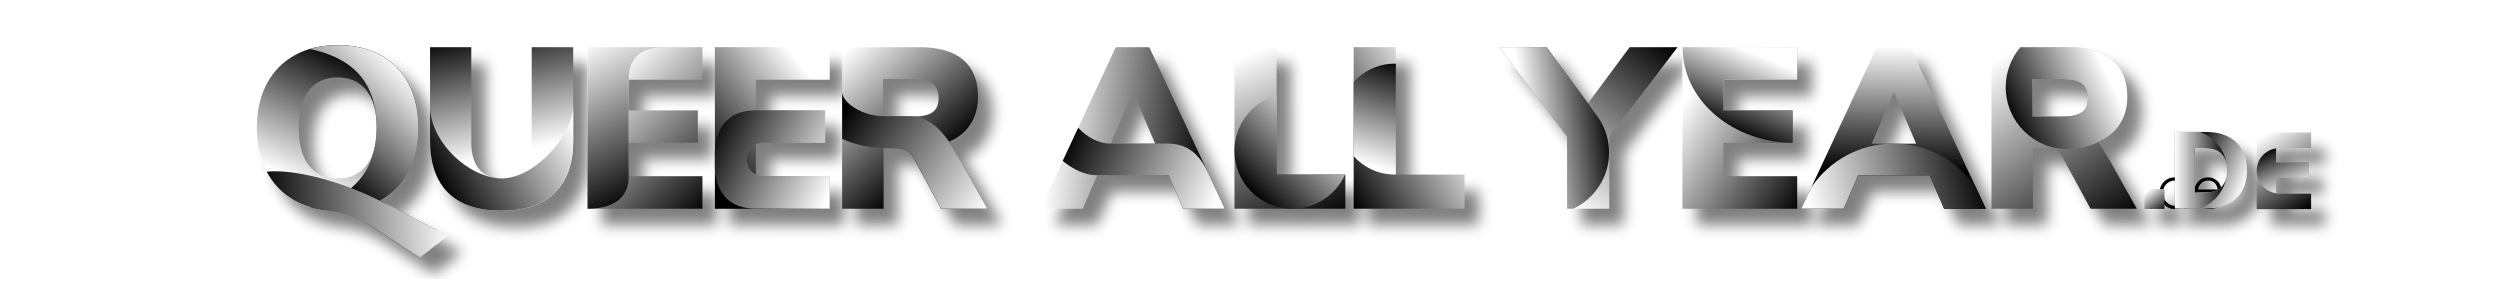
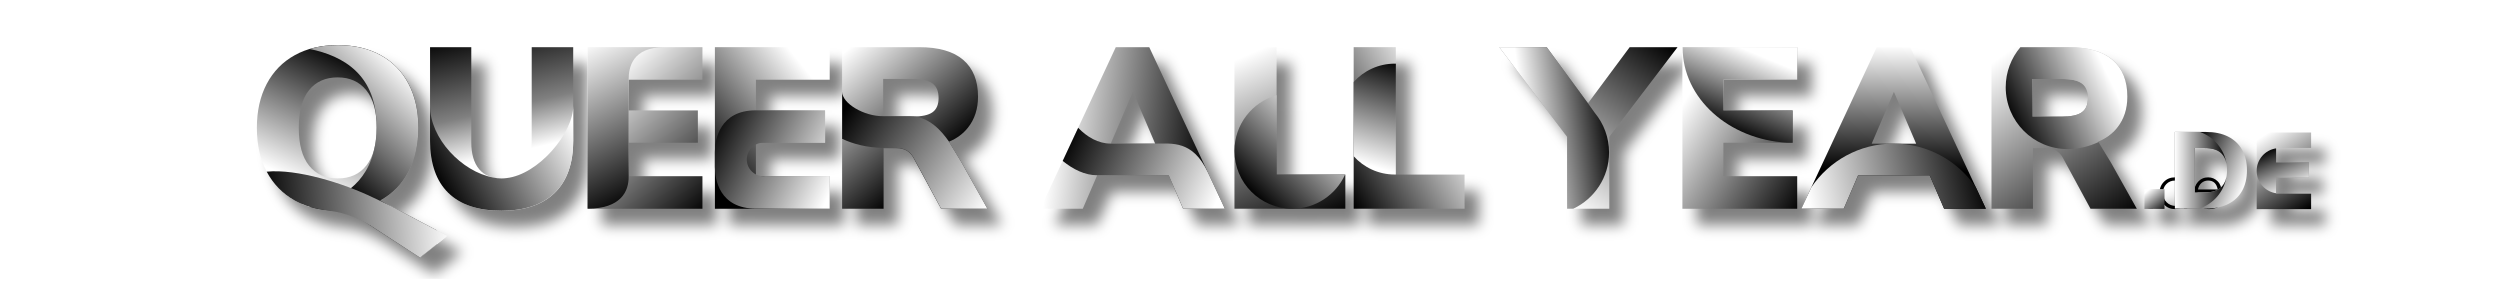
<svg xmlns="http://www.w3.org/2000/svg" version="1.1" id="svgdocument" x="0px" y="0px" viewBox="0 0 523.718 63.424" xml:space="preserve" width="523.718" height="63.424">
  <defs id="defs191">
    <filter style="color-interpolation-filters:sRGB" id="filterShadow">
      <feFlood flood-opacity="0.498" flood-color="rgb(0,0,0)" result="flood" id="feFlood1277" />
      <feComposite in="flood" in2="SourceGraphic" operator="in" result="composite1" id="feComposite1279" />
      <feGaussianBlur in="composite1" stdDeviation="1.5" result="blur" id="feGaussianBlur1281" />
      <feOffset dx="3" dy="3.4" result="offset" id="feOffset1283" />
      <feComposite in="SourceGraphic" in2="offset" operator="over" result="composite2" id="finalComposite" />
    </filter>
  </defs>
  <style type="text/css" id="style2">
	.l00{fill:url(#L00);}
	.l01{fill:url(#L01);}
	.e30{fill:url(#E30);}
	.e31{fill:url(#E31);}
	.d00{fill:url(#D00);}
	.d01{fill:url(#D01);}
	.p00{fill:url(#P00);}
	.r11{fill:url(#R11);}
	.r10{fill:url(#R10);}
	.a10{fill:url(#A10);}
	.a11{fill:url(#A11);}
	.e21{fill:url(#E21);}
	.e20{fill:url(#E20);}
	.y00{fill:url(#Y00);}
	.y01{fill:url(#Y01);}
	.l10{fill:url(#L10);}
	.l11{fill:url(#L11);}
	.a00{fill:url(#A00);}
	.a01{fill:url(#A01);}
	.r01{fill:url(#R01);}
	.r00{fill:url(#R00);}
	.e01{fill:url(#E01);}
	.e00{fill:url(#E00);}
	.e10{fill:url(#E10);}
	.e11{fill:url(#E11);}
	.u00{fill:url(#U00);}
	.u01{fill:url(#U01);}
	.q00{fill:url(#Q00);}
	.q01{fill:url(#Q01);}
	.q02{fill:url(#Q02);}
  </style>
  <linearGradient id="L00" gradientUnits="userSpaceOnUse" x1="229.388" y1="18.36" x2="244.648" y2="53.855">
    <stop offset="0" style="stop-color:#FFFFFF" id="stop4" />
    <stop offset="0.5" style="stop-color:#808080" id="stop1773" />
    <stop offset="1" style="stop-color:#000000" id="stop6" />
  </linearGradient>
  <linearGradient id="L01" gradientUnits="userSpaceOnUse" x1="249.704" y1="29.134" x2="232.952" y2="46.052">
    <stop offset="0" style="stop-color:#FFFFFF" id="stop10" />
    <stop offset="0.5" style="stop-color:#808080" id="stop1778" />
    <stop offset="1" style="stop-color:#000000" id="stop12" />
  </linearGradient>
  <linearGradient id="E30" gradientUnits="userSpaceOnUse" x1="480.374" y1="17.429" x2="501.107" y2="49.181">
    <stop offset="0" style="stop-color:#FFFFFF" id="stop16" />
    <stop offset="0.5" style="stop-color:#808080" id="stop1783" />
    <stop offset="1" style="stop-color:#000000" id="stop18" />
  </linearGradient>
  <linearGradient id="E31" gradientUnits="userSpaceOnUse" x1="493.929" y1="41.553" x2="485.519" y2="21.835">
    <stop offset="0" style="stop-color:#FFFFFF" id="stop22" />
    <stop offset="0.5" style="stop-color:#808080" id="stop1788" />
    <stop offset="1" style="stop-color:#000000" id="stop24" />
  </linearGradient>
  <linearGradient id="D00" gradientUnits="userSpaceOnUse" x1="471.218" y1="41.283" x2="445.636" y2="30.392">
    <stop offset="0" style="stop-color:#FFFFFF" id="stop28" />
    <stop offset="0.5" style="stop-color:#808080" id="stop1793" />
    <stop offset="1" style="stop-color:#000000" id="stop30" />
  </linearGradient>
  <linearGradient id="D01" gradientUnits="userSpaceOnUse" x1="441.047" y1="32.437" x2="463.872" y2="32.437">
    <stop offset="0" style="stop-color:#FFFFFF" id="stop34" />
    <stop offset="0.5" style="stop-color:#808080" id="stop1798" />
    <stop offset="1" style="stop-color:#000000" id="stop36" />
  </linearGradient>
  <linearGradient id="P00" gradientUnits="userSpaceOnUse" x1="428.456" y1="41.323" x2="435.85" y2="50.457">
    <stop offset="0" style="stop-color:#FFFFFF" id="stop40" />
    <stop offset="0.5" style="stop-color:#808080" id="stop1803" />
    <stop offset="1" style="stop-color:#000000" id="stop42" />
  </linearGradient>
  <linearGradient id="R11" gradientUnits="userSpaceOnUse" x1="418.207" y1="20.708" x2="397.782" y2="30.574">
    <stop offset="0" style="stop-color:#FFFFFF" id="stop46" />
    <stop offset="0.5" style="stop-color:#808080" id="stop1808" />
    <stop offset="1" style="stop-color:#000000" id="stop48" />
  </linearGradient>
  <linearGradient id="R10" gradientUnits="userSpaceOnUse" x1="395.587" y1="17.896" x2="420.889" y2="53.145">
    <stop offset="0" style="stop-color:#FFFFFF" id="stop52" />
    <stop offset="0.5" style="stop-color:#808080" id="stop1813" />
    <stop offset="1" style="stop-color:#000000" id="stop54" />
  </linearGradient>
  <linearGradient id="A10" gradientUnits="userSpaceOnUse" x1="373.592" y1="15.205" x2="372.997" y2="41.371">
    <stop offset="0" style="stop-color:#FFFFFF" id="stop58" />
    <stop offset="0.5" style="stop-color:#808080" id="stop1818" />
    <stop offset="1" style="stop-color:#000000" id="stop60" />
  </linearGradient>
  <linearGradient id="A11" gradientUnits="userSpaceOnUse" x1="355.028" y1="48.004" x2="391.673" y2="40.413">
    <stop offset="0" style="stop-color:#FFFFFF" id="stop64" />
    <stop offset="0.5" style="stop-color:#808080" id="stop1823" />
    <stop offset="1" style="stop-color:#000000" id="stop66" />
  </linearGradient>
  <linearGradient id="E21" gradientUnits="userSpaceOnUse" x1="344.552" y1="16.84" x2="338.011" y2="32.699">
    <stop offset="0" style="stop-color:#FFFFFF" id="stop70" />
    <stop offset="0.5" style="stop-color:#808080" id="stop1828" />
    <stop offset="1" style="stop-color:#000000" id="stop72" />
  </linearGradient>
  <linearGradient id="E20" gradientUnits="userSpaceOnUse" x1="330.586" y1="25.654" x2="358.141" y2="42.9">
    <stop offset="0" style="stop-color:#FFFFFF" id="stop76" />
    <stop offset="0.5" style="stop-color:#808080" id="stop1833" />
    <stop offset="1" style="stop-color:#000000" id="stop78" />
  </linearGradient>
  <linearGradient id="Y00" gradientUnits="userSpaceOnUse" x1="296.778" y1="41.522" x2="320.925" y2="9.473">
    <stop offset="0" style="stop-color:#FFFFFF" id="stop82" />
    <stop offset="0.5" style="stop-color:#808080" id="stop1838" />
    <stop offset="1" style="stop-color:#000000" id="stop84" />
  </linearGradient>
  <linearGradient id="Y01" gradientUnits="userSpaceOnUse" x1="297.56" y1="32.743" x2="315.401" y2="30.364">
    <stop offset="0" style="stop-color:#FFFFFF" id="stop88" />
    <stop offset="0.5" style="stop-color:#808080" id="stop1843" />
    <stop offset="1" style="stop-color:#000000" id="stop90" />
  </linearGradient>
  <linearGradient id="L10" gradientUnits="userSpaceOnUse" x1="277.587" y1="26.968" x2="252.873" y2="42.062">
    <stop offset="0" style="stop-color:#FFFFFF" id="stop94" />
    <stop offset="0.5" style="stop-color:#808080" id="stop1848" />
    <stop offset="1" style="stop-color:#000000" id="stop96" />
  </linearGradient>
  <linearGradient id="L11" gradientUnits="userSpaceOnUse" x1="259.22" y1="39.994" x2="265.689" y2="18.099">
    <stop offset="0" style="stop-color:#FFFFFF" id="stop100" />
    <stop offset="0.5" style="stop-color:#808080" id="stop1853" />
    <stop offset="1" style="stop-color:#000000" id="stop102" />
  </linearGradient>
  <linearGradient id="A00" gradientUnits="userSpaceOnUse" x1="191.356" y1="31.469" x2="224.423" y2="35.046">
    <stop offset="0" style="stop-color:#FFFFFF" id="stop106" />
+     <stop offset="0.5" style="stop-color:#808080" />
    <stop offset="1" style="stop-color:#000000" id="stop108" />
  </linearGradient>
  <linearGradient id="A01" gradientUnits="userSpaceOnUse" x1="226.263" y1="46.806" x2="194.748" y2="33.205">
    <stop offset="0" style="stop-color:#FFFFFF" id="stop112" />
+     <stop offset="0.5" style="stop-color:#808080" />
    <stop offset="1" style="stop-color:#000000" id="stop114" />
  </linearGradient>
  <linearGradient id="R01" gradientUnits="userSpaceOnUse" x1="176.778" y1="47.953" x2="146.213" y2="28.185">
    <stop offset="0" style="stop-color:#FFFFFF" id="stop118" />
+     <stop offset="0.5" style="stop-color:#808080" />
    <stop offset="1" style="stop-color:#000000" id="stop120" />
  </linearGradient>
  <linearGradient id="R00" gradientUnits="userSpaceOnUse" x1="144.162" y1="18.112" x2="164.398" y2="40.836">
    <stop offset="0" style="stop-color:#FFFFFF" id="stop124" />
+     <stop offset="0.5" style="stop-color:#808080" />
    <stop offset="1" style="stop-color:#000000" id="stop126" />
  </linearGradient>
  <linearGradient id="E11" gradientUnits="userSpaceOnUse" x1="141.794" y1="44.015" x2="116.017" y2="31.822">
    <stop offset="0" style="stop-color:#FFFFFF" id="stop130" />
+     <stop offset="0.5" style="stop-color:#808080" />
    <stop offset="1" style="stop-color:#000000" id="stop132" />
  </linearGradient>
  <linearGradient id="E10" gradientUnits="userSpaceOnUse" x1="138.962" y1="24.19" x2="116.821" y2="42.053">
    <stop offset="0" style="stop-color:#FFFFFF" id="stop136" />
+     <stop offset="0.5" style="stop-color:#808080" />
    <stop offset="1" style="stop-color:#000000" id="stop138" />
  </linearGradient>
  <linearGradient id="E00" gradientUnits="userSpaceOnUse" x1="90.666" y1="22.619" x2="114.917" y2="47.899">
    <stop offset="0" style="stop-color:#FFFFFF" id="stop142" />
+     <stop offset="0.5" style="stop-color:#808080" />
    <stop offset="1" style="stop-color:#000000" id="stop144" />
  </linearGradient>
  <linearGradient id="E01" gradientUnits="userSpaceOnUse" x1="87.254" y1="14.851" x2="102.811" y2="45.622">
    <stop offset="0" style="stop-color:#FFFFFF" id="stop148" />
+     <stop offset="0.5" style="stop-color:#808080" />
    <stop offset="1" style="stop-color:#000000" id="stop150" />
  </linearGradient>
  <linearGradient id="U00" gradientUnits="userSpaceOnUse" x1="71.453" y1="45.433" x2="63.551" y2="11.189">
    <stop offset="0.229" style="stop-color:#FFFFFF" id="stop154" />
+     <stop offset="0.5" style="stop-color:#808080" />
    <stop offset="1" style="stop-color:#000000" id="stop156" />
  </linearGradient>
  <linearGradient id="U01" gradientUnits="userSpaceOnUse" x1="80.414" y1="28.694" x2="53.418" y2="43.679">
    <stop offset="0" style="stop-color:#FFFFFF" id="stop160" />
+     <stop offset="0.5" style="stop-color:#808080" />
    <stop offset="1" style="stop-color:#000000" id="stop162" />
  </linearGradient>
  <linearGradient id="Q00" gradientUnits="userSpaceOnUse" x1="30.247" y1="47.617" x2="42.372" y2="21.651">
    <stop offset="0" style="stop-color:#FFFFFF" id="stop166" />
+     <stop offset="0.5" style="stop-color:#808080" />
    <stop offset="1" style="stop-color:#000000" id="stop168" />
  </linearGradient>
  <linearGradient id="Q01" gradientUnits="userSpaceOnUse" x1="48.957" y1="24.411" x2="30.126" y2="44.245">
    <stop offset="0" style="stop-color:#FFFFFF" id="stop172" />
-     <stop offset="0.181" style="stop-color:#D6D6D6" id="stop174" />
    <stop offset="0.589" style="stop-color:#6E6E6E" id="stop176" />
    <stop offset="1" style="stop-color:#000000" id="stop178" />
  </linearGradient>
  <linearGradient id="Q02" gradientUnits="userSpaceOnUse" x1="53.365" y1="48.67" x2="14.358" y2="52.102">
    <stop offset="0" style="stop-color:#FFFFFF" id="stop182" />
    <stop offset="0.5" style="stop-color:#808080" id="stop1896" />
    <stop offset="1" style="stop-color:#000000" id="stop184" />
  </linearGradient>
  <g id="mainGroup" style="filter:url(#filterShadow)" transform="translate(29.0414,-5.638)">
    <g id="wordYEAR" transform="translate(-6)">
      <g id="letterR1">
        <path d="m 419.21,39.76 5.38,9.6 h -9.7 l -5.86,-10.8 c -0.74,-1.25 -1.9,-1.87 -3.5,-1.87 h -2.69 v 12.67 h -8.69 V 15.52 h 16.13 c 4.1,0 7.18,0.89 9.24,2.66 2.06,1.78 3.1,4.34 3.1,7.7 0,2.56 -0.7,4.73 -2.11,6.5 -1.02,1.29 -2.35,2.27 -3.99,2.95 m -3.43,-6.18 c 0.85,-0.61 1.27,-1.6 1.27,-2.98 0,-1.41 -0.42,-2.42 -1.27,-3.05 -0.85,-0.62 -2.25,-0.94 -4.2,-0.94 h -6.14 v 7.87 h 6.14 c 1.95,0.01 3.35,-0.29 4.2,-0.9 z" class="r10" id="path1914" style="fill:url(#R10)" />
        <path d="m 416.55,35.4 -0.04,-0.06 c 1.63,-0.67 2.96,-1.66 3.99,-2.95 1.41,-1.78 2.11,-3.94 2.11,-6.5 0,-3.36 -1.03,-5.93 -3.1,-7.7 -2.06,-1.78 -5.14,-2.66 -9.24,-2.66 H 400.2 c -1.91,2.26 -3.07,5.18 -3.07,8.37 0,7.16 5.81,12.97 12.97,12.97 2.25,-0.01 4.47,-0.53 6.45,-1.47 z m -13.81,-5.34 v -7.87 h 6.14 c 1.95,0 3.35,0.31 4.2,0.94 0.85,0.62 1.27,1.64 1.27,3.05 0,1.38 -0.42,2.37 -1.27,2.98 -0.85,0.61 -2.25,0.91 -4.2,0.91 h -6.14 z" class="r11" id="path1916" style="fill:url(#R11)" />
      </g>
      <g id="letterA1" transform="translate(0.826568)">
        <path d="m 383.4,49.36 -3.02,-7.01 H 365.4 l -3.02,7.01 h -8.88 l 15.79,-33.84 h 7.01 l 15.84,33.84 z M 368.23,35.73 h 9.31 l -4.66,-10.85 z" class="a10" id="path1919" style="fill:url(#A10)" />
        <path d="m 390.03,44.86 c -3.74,-5.51 -10.05,-9.14 -17.22,-9.14 -7.17,0 -13.5,3.63 -17.23,9.16 l -2.09,4.47 h 8.88 l 3.02,-7.01 h 14.98 l 3.02,7.01 h 2.96 5.78 z" class="a11" id="path1921" style="fill:url(#A11)" />
      </g>
      <g id="letterE2">
        <path d="M 329.4,49.36 V 15.52 h 24.05 v 6.82 h -15.46 v 6.43 h 14.5 v 6.77 h -14.5 v 7.01 h 15.46 v 6.82 H 329.4 Z" class="e20" id="path1924" style="fill:url(#E20)" />
        <path d="m 329.45,15.65 c 0,10.57 9.67,19.21 21.89,19.88 h 1.15 v -6.77 h -14.5 v -6.43 h 15.46 v -6.82 h -24 c 0,0.05 0,0.1 0,0.14 z" class="e21" id="path1926" style="fill:url(#E21)" />
      </g>
      <g id="letterY0" transform="translate(-1.065089)">
        <path d="m 329.45,15.52 -14.3,18.77 v 15.07 h -8.83 V 34.29 L 292.1,15.52 h 9.94 l 8.64,11.76 8.74,-11.76 z" class="y00" id="path1929" style="fill:url(#Y00)" />
        <path d="m 310.68,27.28 -8.64,-11.76 h -9.94 l 14.21,18.77 v 15.07 h 1.3 c 4.42,-2.09 7.49,-6.57 7.49,-11.78 0,-3.15 -1.12,-6.04 -2.98,-8.29" class="y01" id="path1931" style="fill:url(#Y01)" />
      </g>
    </g>
    <g id="woldALL">
      <g id="letterL0">
        <path d="M 229.56,49.36 V 15.52 h 8.83 v 26.69 h 14.4 v 7.15 z" class="l00" id="path1935" style="fill:url(#L00)" />
        <path d="M 252.73,42.21 H 238.39 V 25.58 c -5.09,1.44 -8.83,6.11 -8.83,11.66 0,6.7 5.43,12.12 12.12,12.12 4.93,0 9.15,-2.94 11.05,-7.15 z" class="l01" id="path1937" style="fill:url(#L01)" />
      </g>
      <g id="letterL1" transform="translate(-2.485207)">
        <path d="M 257.02,49.36 V 15.52 h 8.83 v 26.69 h 14.4 v 7.15 z" class="l10" id="path1940" style="fill:url(#L10)" />
        <path d="m 257.02,38.36 c 2.13,2.36 5.19,3.84 8.62,3.84 0.07,0 0.14,-0.01 0.22,-0.01 V 18.98 c -0.07,0 -0.14,-0.01 -0.22,-0.01 -3.42,0 -6.49,1.49 -8.62,3.84 z" class="l11" id="path1942" style="fill:url(#L11)" />
      </g>
      <g id="letterA0">
        <path d="m 218.81,49.36 -3.02,-7.01 h -14.98 l -3.02,7.01 h -8.88 L 204.7,15.52 h 7.01 l 15.84,33.84 z M 203.64,35.73 h 9.31 l -4.66,-10.85 z" class="a00" id="path1945" style="fill:url(#A00)" />
        <path d="m 218.81,49.36 h 8.74 l -3.56,-7.62 c -3.16,-6.75 -7.52,-6.02 -11.03,-6.02 h -9.31 c -2.65,0.01 -4.99,-1.41 -6.83,-3.31 l -3.24,6.94 c 2.22,1.8 4.68,3 7.23,3 h 14.98 z" class="a01" id="path1947" style="fill:url(#A01)" />
      </g>
    </g>
    <g id="wordQUEER" transform="translate(6)">
      <g id="letterR0" transform="translate(-4)">
        <path d="m 170.43,39.76 5.38,9.6 h -9.7 l -5.86,-10.8 c -0.74,-1.25 -1.9,-1.87 -3.5,-1.87 h -2.69 v 12.67 h -8.69 V 15.52 h 16.13 c 4.1,0 7.18,0.89 9.24,2.66 2.06,1.78 3.1,4.34 3.1,7.7 0,2.56 -0.7,4.73 -2.11,6.5 -1.02,1.29 -2.35,2.27 -3.99,2.95 m -3.43,-6.18 c 0.85,-0.61 1.27,-1.6 1.27,-2.98 0,-1.41 -0.42,-2.42 -1.27,-3.05 -0.85,-0.62 -2.25,-0.94 -4.2,-0.94 h -6.14 v 7.87 h 6.14 c 1.95,0.01 3.35,-0.29 4.2,-0.9 z" class="r00" id="path1951" style="fill:url(#R00)" />
        <path d="m 154.06,36.63 h 2.69 c 1.6,0 2.77,0.63 3.5,1.88 l 5.86,10.85 h 9.7 l -5.38,-9.64 -2.69,-4.44 c -1.47,-2.09 -4.09,-5.3 -8.18,-5.3 h -5.59 c -4.05,0.03 -8.59,-2.69 -8.59,-5.1 v 9.84 c 2.36,1.11 5.22,1.85 8.68,1.91 z" class="r01" id="path1953" style="fill:url(#R01)" />
      </g>
      <g id="letterE1" transform="translate(-2)">
        <path d="M 116.72,49.36 V 15.52 h 24.05 v 6.82 h -15.46 v 6.43 h 14.5 v 6.77 h -14.5 v 7.01 h 15.46 v 6.82 h -24.05 z" class="e10" id="path1956" style="fill:url(#E10)" />
        <path d="m 127.16,42.54 c -0.08,0.01 -0.16,0.02 -0.24,0.02 -1.94,0 -3.52,-1.57 -3.52,-3.52 0,-1.95 1.57,-3.52 3.52,-3.52 0.08,0 0.15,0.02 0.22,0.02 v -0.02 h 12.66 v -6.77 h -14.5 c -7.55,0 -8.59,6.13 -8.59,8.74 v 3.12 c 0,2.49 0.89,8.73 8.59,8.73 h 15.46 v -6.82 h -13.6 z" class="e11" id="path1958" style="fill:url(#E11)" />
      </g>
      <g id="letterE0">
        <path d="M 88.06,49.36 V 15.52 h 24.05 v 6.82 H 96.65 v 6.43 h 14.5 v 6.77 h -14.5 v 7.01 h 15.46 v 6.82 H 88.06 Z" class="e00" id="path1961" style="fill:url(#E00)" />
        <path d="m 96.65,42.54 c -0.08,-3.27 0,-17.63 0,-20.21 0,-2.58 0.74,-6.82 7.58,-6.82 H 88.06 v 33.84 c 6.88,-0.01 8.67,-3.54 8.59,-6.81 z" class="e01" id="path1963" style="fill:url(#E01)" />
      </g>
      <g id="letterU0" transform="translate(2.946746)">
        <path d="M 55.92,46.04 C 53.38,43.54 52.1,39.9 52.1,35.1 V 15.52 h 8.64 v 19.92 c 0,2.43 0.54,4.3 1.63,5.62 1.09,1.31 2.66,1.97 4.7,1.97 2.05,0 3.62,-0.66 4.7,-1.97 1.09,-1.31 1.63,-3.18 1.63,-5.62 V 15.52 h 8.69 V 35.1 c 0,4.77 -1.29,8.41 -3.86,10.92 -2.58,2.51 -6.3,3.77 -11.16,3.77 -4.88,0 -8.6,-1.25 -11.15,-3.75 z" class="u00" id="path1966" style="fill:url(#U00)" />
        <path d="m 55.92,46.04 c 2.54,2.5 6.26,3.74 11.16,3.74 4.86,0 8.58,-1.26 11.16,-3.77 2.58,-2.51 3.86,-6.15 3.86,-10.92 v -7.28 c 0,5.71 -7.28,14.41 -14.01,15.14 -0.33,0.04 -0.66,0.07 -1.01,0.07 -0.64,0 -1.22,-0.07 -1.77,-0.2 -6.5,-1.2 -13.21,-8.13 -13.21,-15 v 7.28 c 0.01,4.8 1.28,8.45 3.82,10.94 z" class="u01" id="path1968" style="fill:url(#U01)" />
      </g>
      <g id="letterQ0" transform="translate(5.538462)">
        <path d="m 53.14,55.06 -5.74,4.55 -12.83,-8.3 c -1.26,-0.74 -2.64,-1.52 -4.4,-1.52 -3.46,0 -6.46,-0.71 -9,-2.14 -2.54,-1.42 -4.5,-3.44 -5.88,-6.05 -1.38,-2.61 -2.06,-5.67 -2.06,-9.19 0,-3.52 0.69,-6.58 2.06,-9.19 1.38,-2.61 3.34,-4.62 5.88,-6.02 2.54,-1.41 5.54,-2.11 9,-2.11 3.46,0 6.46,0.7 9,2.11 2.54,1.41 4.5,3.42 5.86,6.02 1.36,2.61 2.04,5.67 2.04,9.19 0,3.49 -0.69,6.54 -2.06,9.17 -1.38,2.62 -3.34,4.64 -5.9,6.05 m -2.94,-7.32 c 1.44,-1.81 2.16,-4.44 2.16,-7.9 0,-3.46 -0.73,-6.08 -2.18,-7.87 -1.46,-1.79 -3.45,-2.69 -5.98,-2.69 -2.56,0 -4.56,0.89 -6,2.66 -1.44,1.78 -2.16,4.41 -2.16,7.9 0,3.49 0.72,6.13 2.16,7.92 1.44,1.79 3.44,2.69 6,2.69 2.56,0 4.56,-0.9 6,-2.71 z" class="q00" id="path1971" style="fill:url(#Q00)" />
        <path d="M 50.88,53.86 39.1,47.63 c 2.56,-1.41 4.53,-3.42 5.9,-6.05 1.38,-2.62 2.06,-5.68 2.06,-9.17 0,-3.52 -0.68,-6.58 -2.04,-9.19 -1.36,-2.61 -3.31,-4.62 -5.86,-6.02 -2.54,-1.41 -5.54,-2.11 -9,-2.11 -2.13,0 -4.09,0.27 -5.88,0.81 7.08,1.44 14.15,5.44 14.04,16.52 0,1.07 -0.08,2.06 -0.22,2.97 -0.01,0.1 -0.03,0.2 -0.05,0.3 -0.03,0.15 -0.05,0.29 -0.08,0.44 -1.48,8.28 -7.66,11.53 -13.82,12.81 1.82,0.57 3.82,0.85 6,0.85 1.76,0 3.14,0.78 4.4,1.52 l 12.83,8.3 3.6,-2.85 z" class="q01" id="path1973" style="fill:url(#Q01)" />
        <path d="M 37.15,52.98 47.4,59.61 53.14,55.06 41.3,48.79 c -1.31,-0.62 -2.58,-1.22 -3.7,-1.76 -6.18,-3 -16.03,-6.07 -22.31,-5.43 1.38,2.61 3.34,4.62 5.88,6.05 1.59,0.89 3.36,1.47 5.3,1.84 2.75,0.51 5.31,0.3 10.68,3.49 z" class="q02" id="path1975" style="fill:url(#Q02)" />
      </g>
    </g>
    <g style="stroke-width:1.565" transform="matrix(0.6388354,0,0,0.6388354,135.8474,-5.922614)" id="wordDEthin">
      <g aria-label=".de" style="font-style:normal;font-variant:normal;font-weight:300;font-stretch:normal;font-size:22.299px;line-height:1.25;font-family:'Gill Sans';-inkscape-font-specification:'Gill Sans, Light';font-variant-ligatures:normal;font-variant-caps:normal;font-variant-numeric:normal;font-feature-settings:normal;text-align:start;letter-spacing:0px;word-spacing:0px;writing-mode:lr-tb;text-anchor:start;fill:#000000;fill-opacity:1;stroke:none;stroke-width:5.921" id="text2941">
        <path d="m 447.849,84.302 v 2.167 h -1.448 v -2.167 z" style="stroke-width:5.921" id="path3402" />
        <path d="m 459.129,71.259 v 15.211 h -1.078 v -0.784 q -1.372,0.98 -2.962,0.98 -2.134,0 -3.604,-1.503 -1.459,-1.513 -1.459,-3.713 0,-2.232 1.437,-3.713 1.448,-1.481 3.626,-1.481 1.383,0 2.962,0.806 V 71.259 Z m -1.078,13.447 v -6.467 q -1.437,-0.936 -2.918,-0.936 -1.731,0 -2.853,1.154 -1.121,1.143 -1.121,2.929 0,1.818 1.198,3.027 1.198,1.209 2.994,1.209 1.394,0 2.7,-0.915 z" style="stroke-width:5.921" id="path3404" />
        <path d="m 470.398,81.09 h -7.894 q -0.033,0.261 -0.033,0.523 0,1.677 1.198,2.842 1.198,1.165 2.831,1.165 1.905,0 3.724,-1.492 v 1.209 q -1.72,1.328 -3.854,1.328 -2.167,0 -3.582,-1.503 -1.415,-1.503 -1.415,-3.822 0,-2.199 1.307,-3.637 1.307,-1.448 3.288,-1.448 1.862,0 3.147,1.307 1.285,1.296 1.285,3.528 z m -7.752,-0.86 h 6.489 q -0.566,-2.929 -3.168,-2.929 -1.23,0 -2.134,0.773 -0.893,0.762 -1.187,2.156 z" style="stroke-width:5.921" id="path3406" />
      </g>
    </g>
    <g id="wordDE" transform="matrix(0.4742489,0,0,0.4742489,218.0703,25.63688)" style="stroke-width:2.109">
      <g id="letterE3" style="stroke-width:2.109" transform="translate(-2.386237,0.8391268)">
        <path d="M 478.15,49.36 V 15.52 h 24.05 v 6.82 h -15.46 v 6.43 h 14.5 v 6.77 h -14.5 v 7.01 h 15.46 v 6.82 h -24.05 z" class="e30" id="path7003" style="fill:url(#E30);stroke-width:2.109" />
        <path d="m 486.74,42.36 v -6.82 h 14.5 v -6.77 h -14.5 v -6.24 c -4.86,0.72 -8.59,4.88 -8.59,9.92 0,5.04 3.73,9.18 8.59,9.91 z" class="e31" id="path7005" style="fill:url(#E31);stroke-width:2.109" />
      </g>
      <g id="letterD0" style="stroke-width:2.109" transform="translate(-1.406732,0.5992071)">
        <path d="m 441.05,15.52 h 13.78 c 3.74,0 6.97,0.67 9.67,2.02 2.7,1.34 4.78,3.29 6.22,5.83 1.44,2.54 2.16,5.56 2.16,9.05 0,3.52 -0.71,6.55 -2.14,9.1 -1.43,2.55 -3.49,4.49 -6.19,5.83 -2.71,1.34 -5.95,2.02 -9.72,2.02 h -13.78 z m 13.15,26.73 c 3.33,0 5.81,-0.82 7.44,-2.45 1.63,-1.63 2.45,-4.1 2.45,-7.39 0,-3.3 -0.82,-5.75 -2.45,-7.37 -1.63,-1.62 -4.11,-2.42 -7.44,-2.42 h -4.32 v 19.63 z" class="d00" id="path7009" style="fill:url(#D00);stroke-width:2.109" />
        <path d="m 463.84,35.25 c -0.35,1.91 -1.08,3.44 -2.2,4.56 -1.63,1.63 -4.11,2.45 -7.44,2.45 h -4.32 V 22.62 h 4.32 c 3.33,0 5.81,0.81 7.44,2.42 1.16,1.15 1.9,2.73 2.23,4.72 -0.98,-6.64 -5.6,-12.08 -11.77,-14.25 h -11.05 v 33.84 h 10.83 c 6.21,-2.08 10.9,-7.48 11.96,-14.1 z" class="d01" id="path7011" style="fill:url(#D01);stroke-width:2.109" />
      </g>
      <g id="letterP0" style="stroke-width:2.109" transform="translate(-0.8092697,0.7400756)">
        <path id="path7015" class="p00" d="m 426.98,40.62 h 8.88 v 8.74 h -8.88 z" style="fill:url(#P00);stroke-width:2.109" />
      </g>
    </g>
  </g>
</svg>
